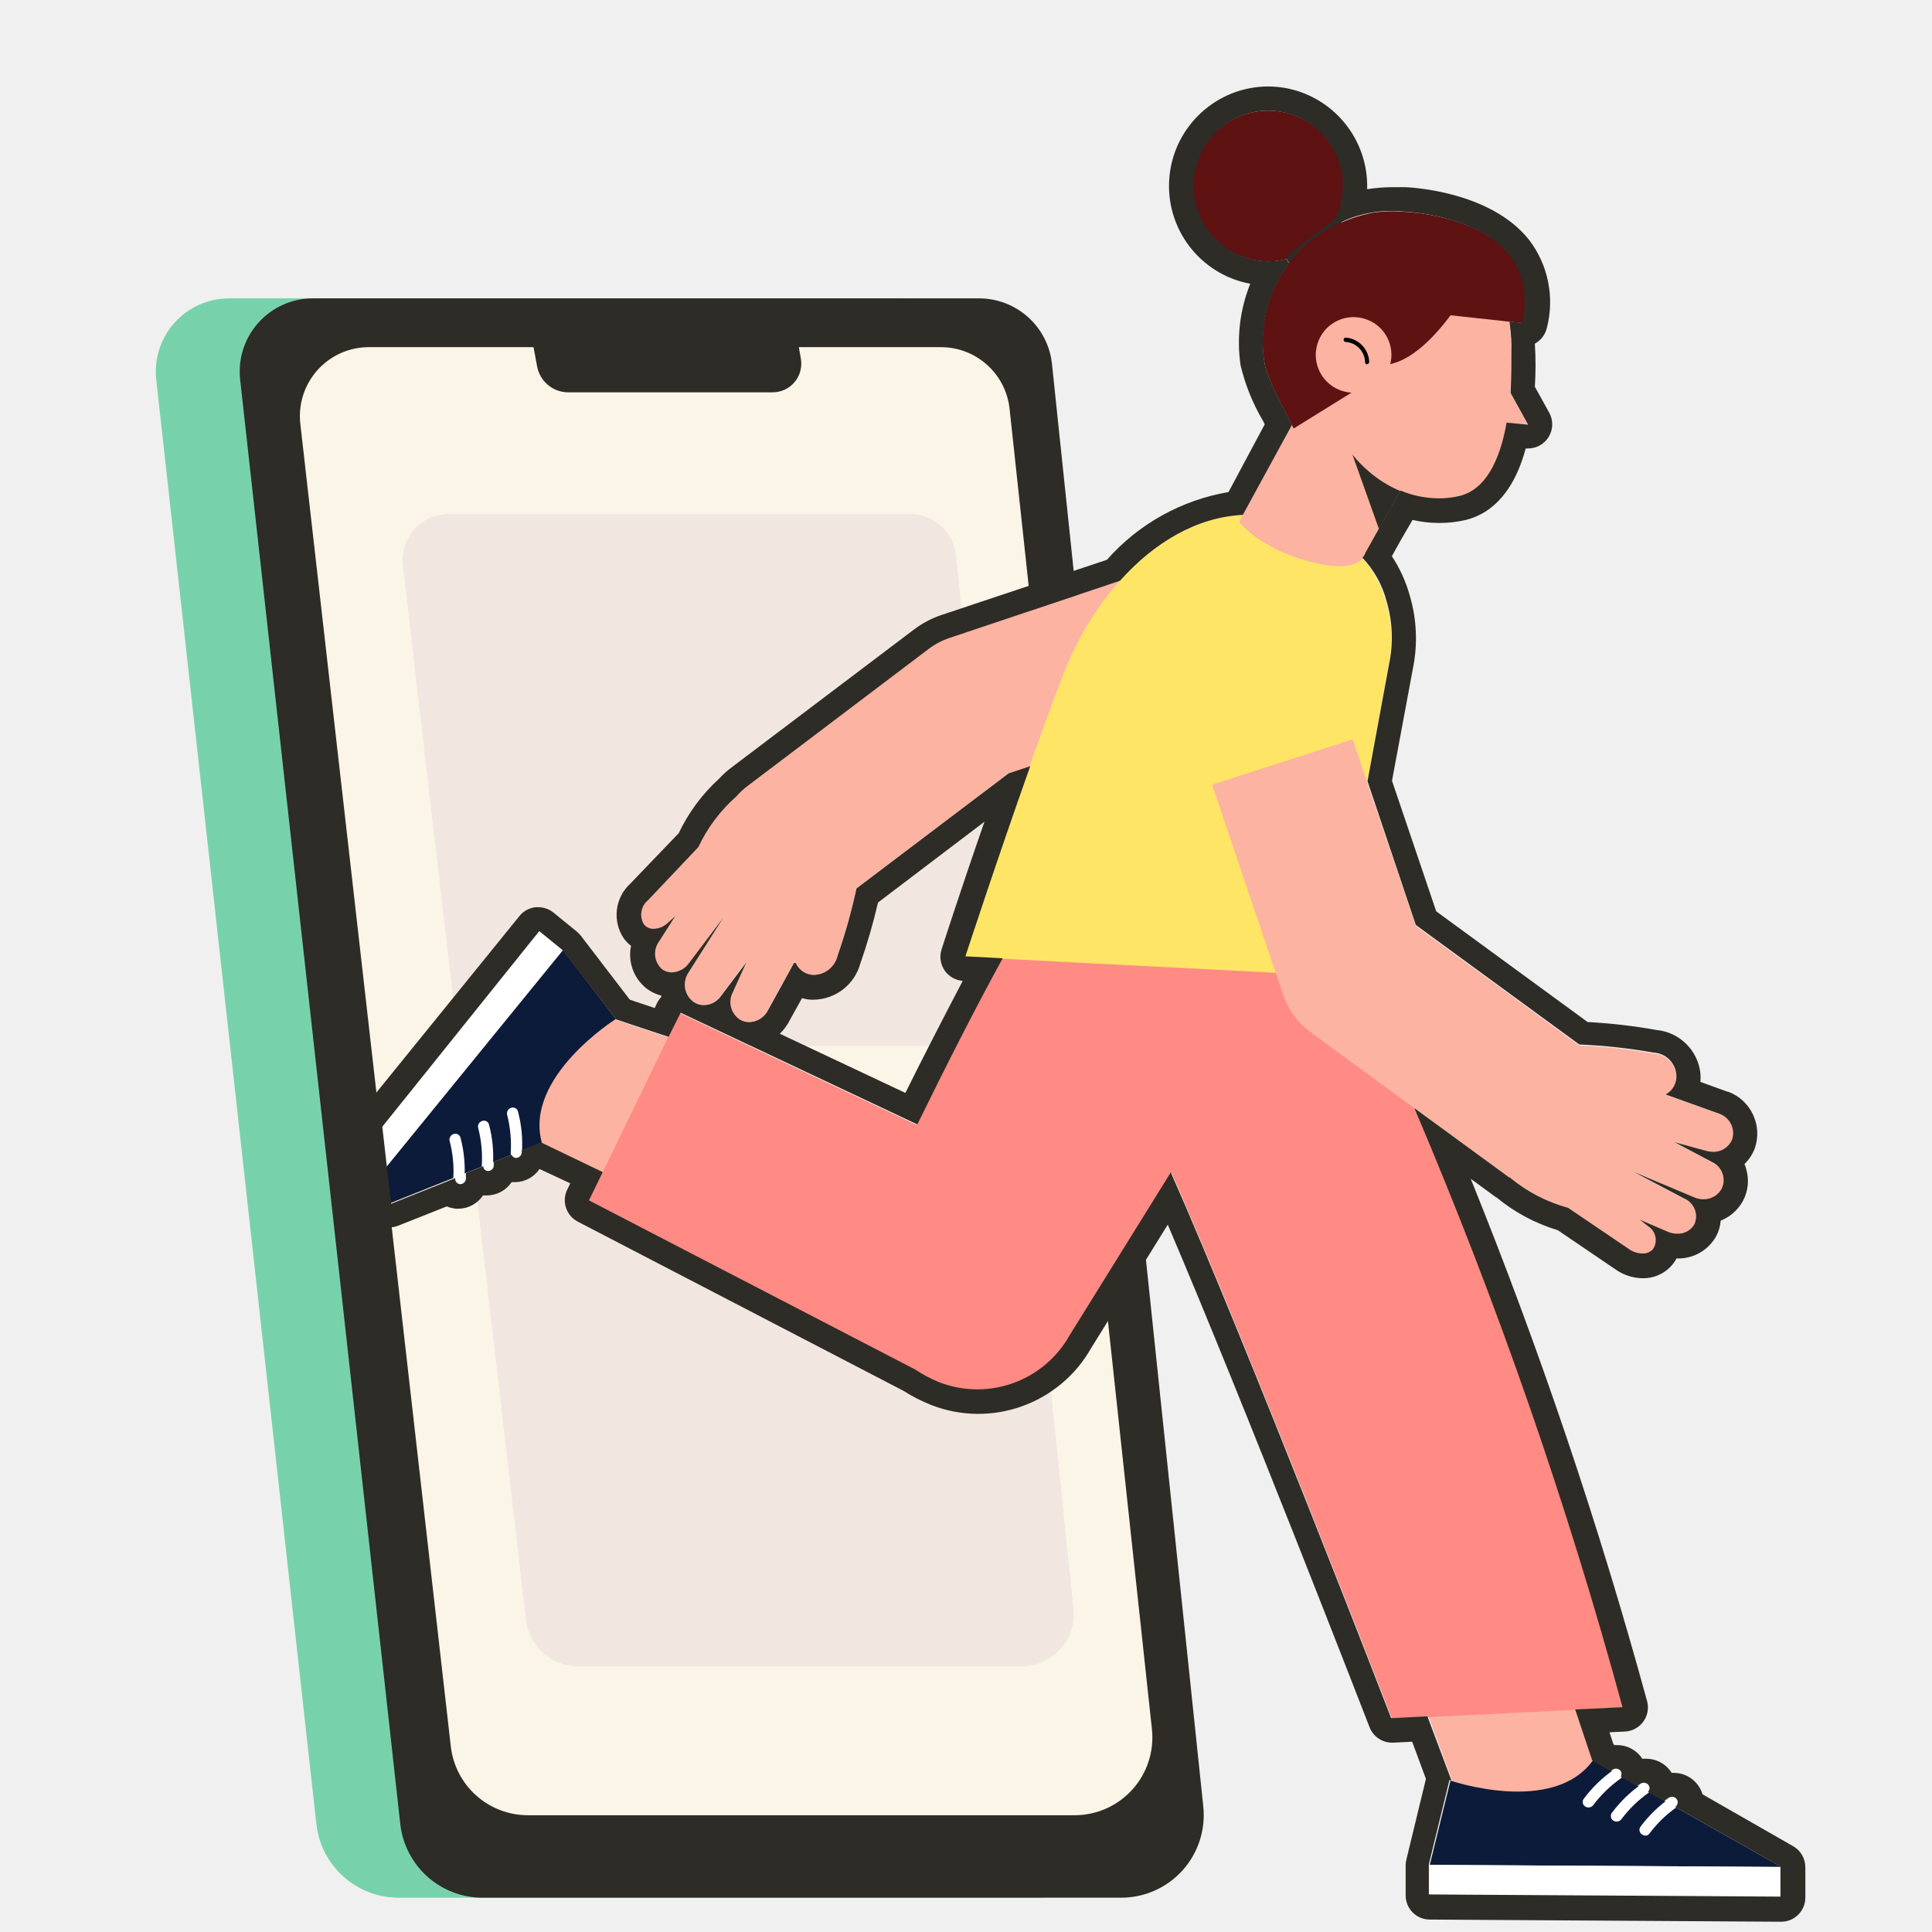
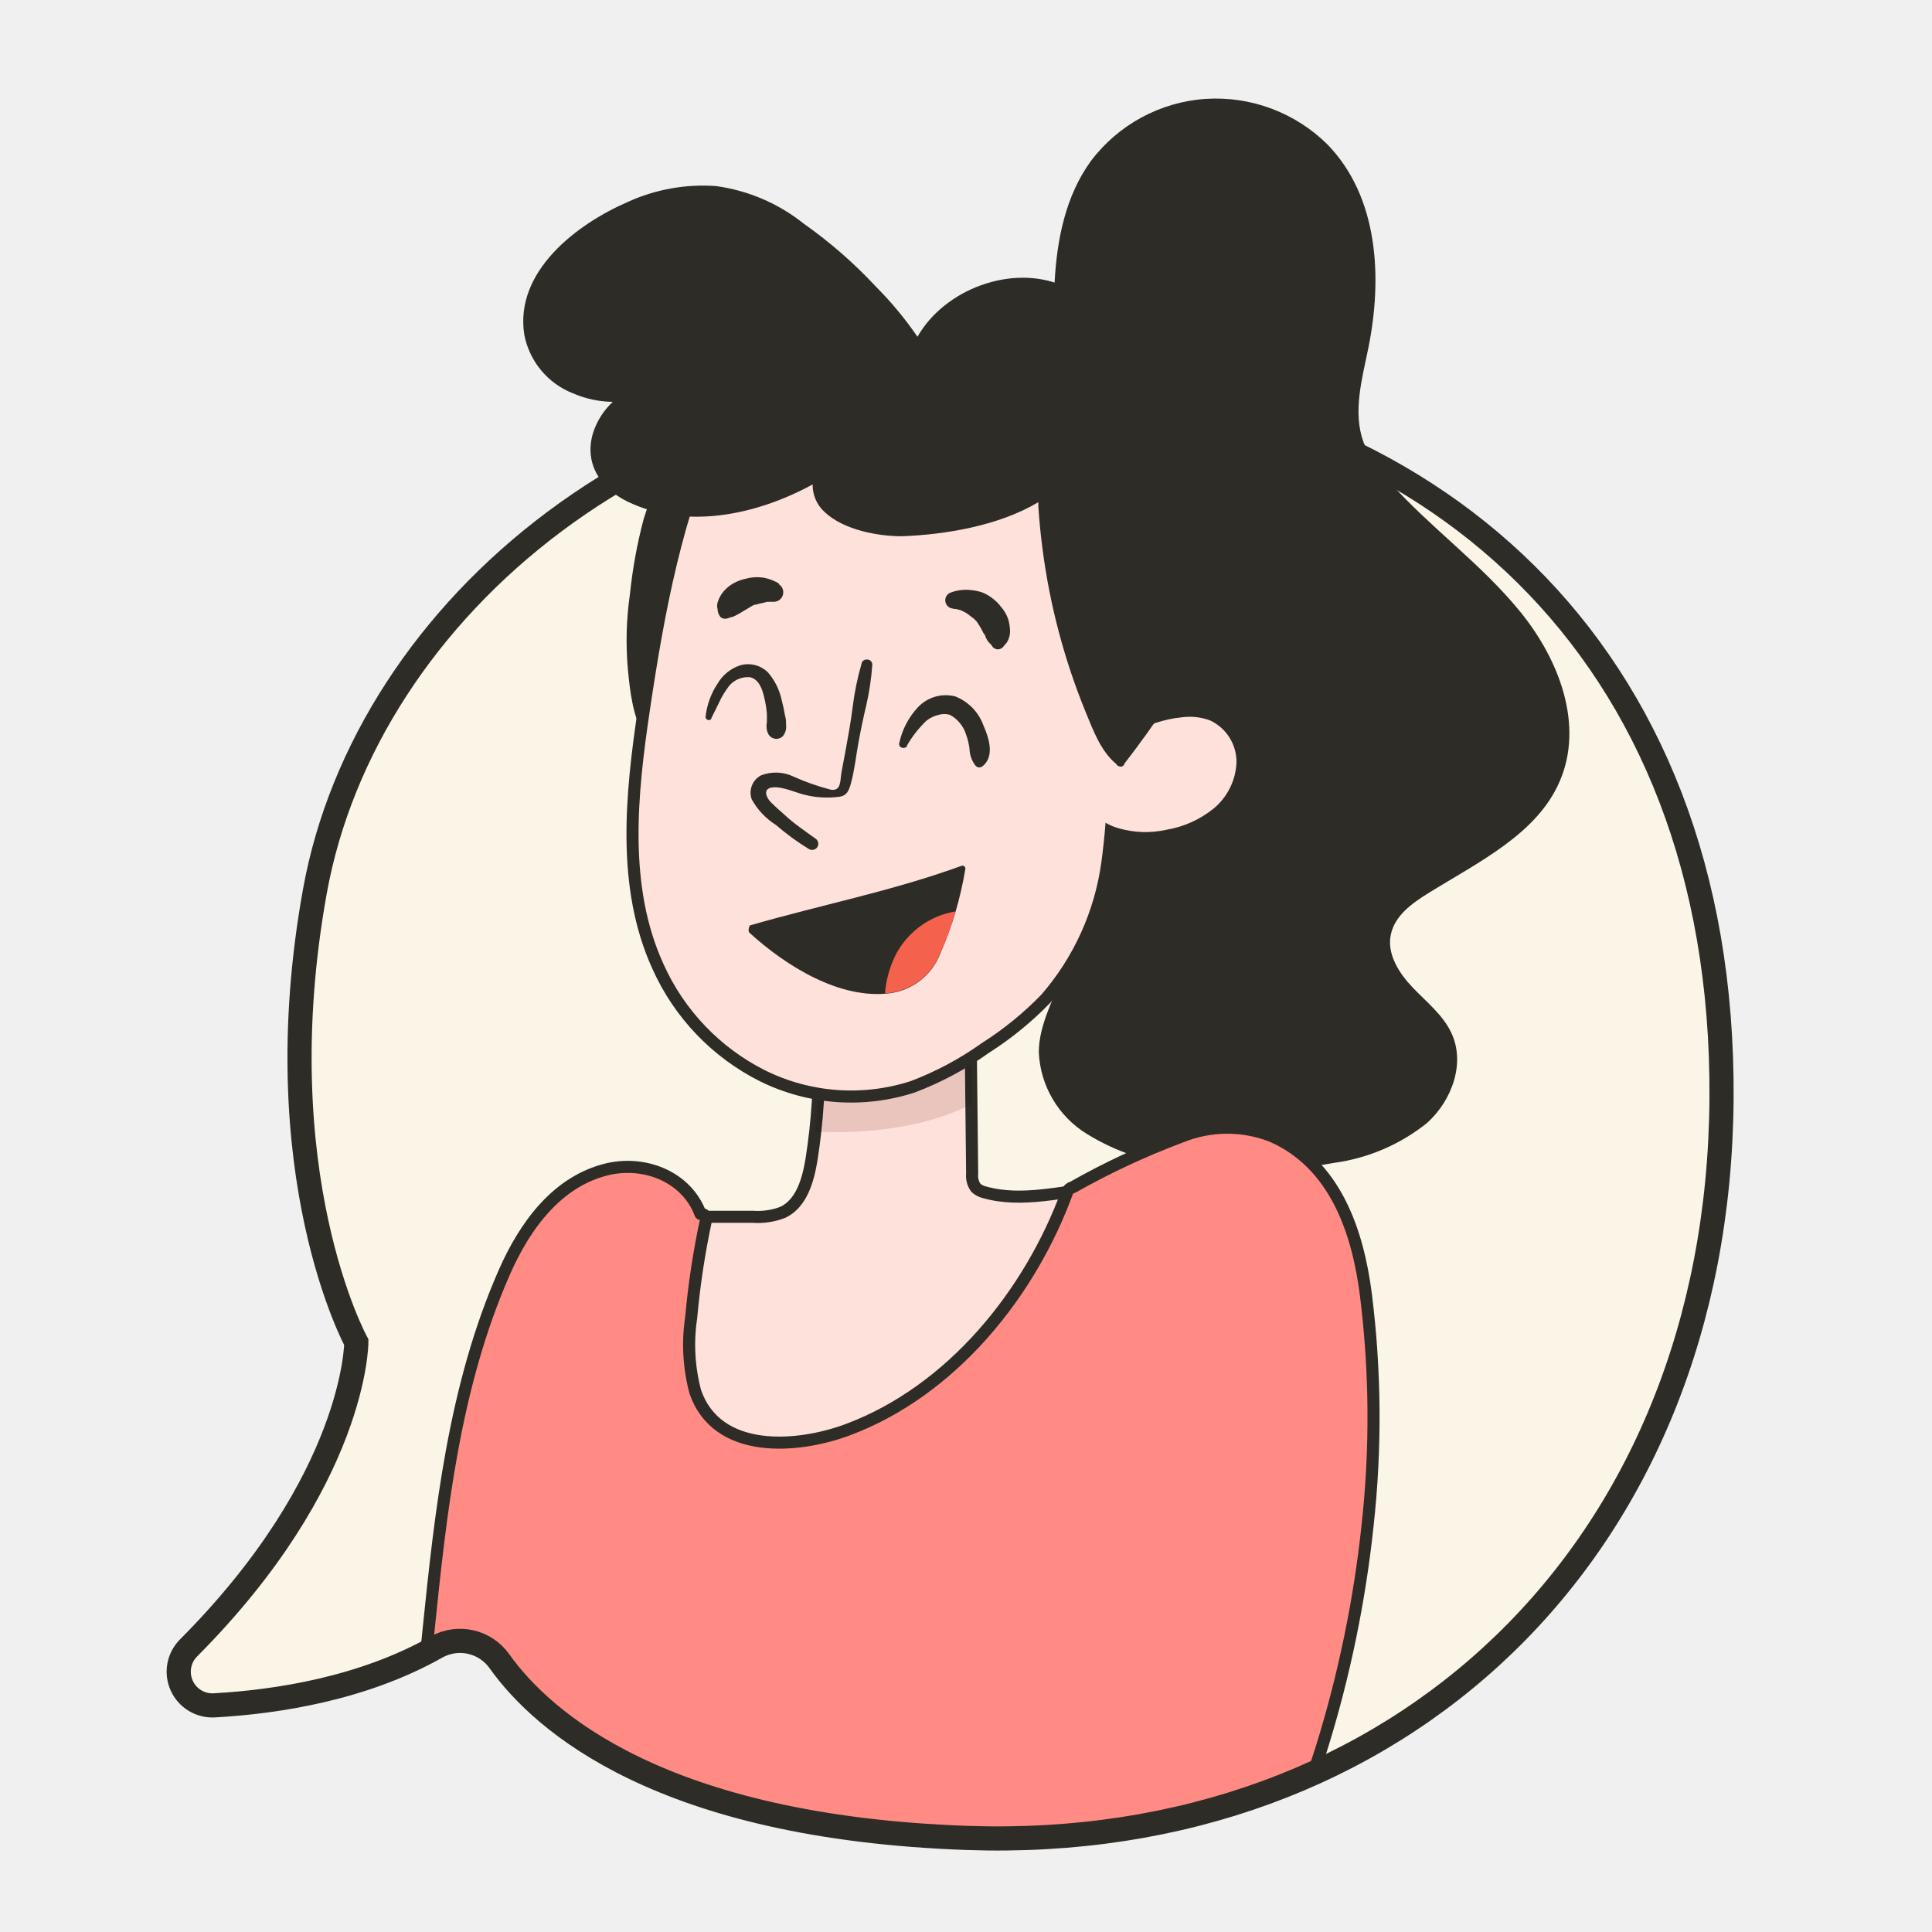
- <svg xmlns="http://www.w3.org/2000/svg" id="레이어_1" data-name="레이어 1" viewBox="0 0 160 160">
+ <svg xmlns="http://www.w3.org/2000/svg" viewBox="0 0 160 160">
  <defs>
-     <style>.cls-1{fill:#77d2ac;}.cls-2{fill:#2e2c26;}.cls-3{fill:#fbf5e7;}.cls-4{fill:#f1e6e0;}.cls-5{fill:#fcb3a2;}.cls-6{fill:#0d1b3b;}.cls-7{fill:#fff;}.cls-8{fill:#ff8b84;}.cls-9{fill:#fee566;}.cls-10{fill:#5e1212;}</style>
+     <style>.cls-1,.cls-12{fill:none;}.cls-2{isolation:isolate;}.cls-3{clip-path:url(#clip-path);}.cls-4{fill:#fbf5e7;}.cls-5{fill:#2e2c26;}.cls-6,.cls-9{fill:#ffe1dc;}.cls-10,.cls-12,.cls-6{stroke:#2e2c26;}.cls-12,.cls-6{stroke-miterlimit:10;}.cls-7{mix-blend-mode:multiply;}.cls-8{fill:#e9dfdc;}.cls-10{fill:#ff8b84;stroke-linecap:round;stroke-linejoin:round;}.cls-11{fill:#f4624d;}.cls-12{stroke-width:2px;}</style>
+     <clipPath id="clip-path">
+       <path class="cls-1" d="M17.75,141.23c5.19-.29,12.33-1.39,18.43-4.85a4,4,0,0,1,5.19,1.21c3.57,5,13.41,13.73,38.73,14.62,35.59,1.24,62.22-23.65,62.47-61.23S114.12-9.35,82.51-10.84,30.31,50.4,26.08,73.8s3.43,37.36,3.43,37.36,0,11.36-13.89,25.31A2.79,2.79,0,0,0,17.75,141.23Z" />
+     </clipPath>
  </defs>
-   <path class="cls-1" d="M12.94,31.45,26.2,151.06a6.86,6.86,0,0,0,6.81,6.1H85.89a6.86,6.86,0,0,0,6.82-7.57L80.17,30.14a6.06,6.06,0,0,0-6-5.43H19A6.07,6.07,0,0,0,12.94,31.45Z" />
-   <path class="cls-2" d="M19.89,31.45,33.15,151.06a6.86,6.86,0,0,0,6.81,6.1H92.84a6.84,6.84,0,0,0,6.81-7.57L87.12,30.14a6.07,6.07,0,0,0-6-5.43H25.92A6.06,6.06,0,0,0,19.89,31.45Z" />
-   <path class="cls-3" d="M24.87,35.09,37.33,144.6a6.43,6.43,0,0,0,6.39,5.73H89a6.44,6.44,0,0,0,6.4-7.11L83.61,33.86a5.72,5.72,0,0,0-5.67-5.11H30.54A5.71,5.71,0,0,0,24.87,35.09Z" />
-   <path class="cls-2" d="M43.48,25l1,5.33A2.62,2.62,0,0,0,47,32.49h17a2.37,2.37,0,0,0,2.32-2.8L65.51,25Z" />
-   <path class="cls-4" d="M33.36,46.78l4.18,36a4.33,4.33,0,0,0,4.3,3.85H78.58a4.33,4.33,0,0,0,4.31-4.78L79.17,46a3.85,3.85,0,0,0-3.82-3.44H37.17A3.84,3.84,0,0,0,33.36,46.78Z" />
-   <path class="cls-4" d="M39.37,98.07l4.18,36A4.34,4.34,0,0,0,47.86,138H84.59a4.32,4.32,0,0,0,4.31-4.78L85.18,97.24a3.84,3.84,0,0,0-3.81-3.44H43.19A3.85,3.85,0,0,0,39.37,98.07Z" />
-   <polygon class="cls-5" points="133.04 149.08 127.67 133.07 115.43 134.42 121.67 151.24 133.5 149.56 133.04 149.08" />
-   <path class="cls-6" d="M120.12,147.46s8.48,2.91,11.8-1.67l15.6,8.82-29.11-.17Z" />
-   <polygon class="cls-7" points="147.51 157.11 118.39 156.93 118.41 154.44 147.52 154.62 147.51 157.11" />
-   <path class="cls-7" d="M131.74,149.65a.43.43,0,0,0,.2-.15,10.19,10.19,0,0,1,2.23-2.18.44.44,0,0,0,.13-.63.49.49,0,0,0-.66-.12,10.48,10.48,0,0,0-2.48,2.4.44.44,0,0,0,.11.63A.49.49,0,0,0,131.74,149.65Z" />
-   <path class="cls-7" d="M134.07,150.82a.43.43,0,0,0,.2-.15,9.91,9.91,0,0,1,2.23-2.18.44.44,0,0,0,.13-.63.5.5,0,0,0-.66-.13,10.74,10.74,0,0,0-2.48,2.4.45.45,0,0,0,.11.64A.49.49,0,0,0,134.07,150.82Z" />
-   <path class="cls-7" d="M136.4,152a.43.43,0,0,0,.2-.15,9.71,9.71,0,0,1,2.23-2.17A.45.45,0,0,0,139,149a.5.5,0,0,0-.66-.12,10.48,10.48,0,0,0-2.48,2.4.44.44,0,0,0,.11.63A.49.49,0,0,0,136.4,152Z" />
-   <path class="cls-8" d="M107.52,73.64l4.56,6.83a378.23,378.23,0,0,1,22.37,60.93l-19.17.95S98.92,100,94.46,91.7L85,75.23Z" />
-   <polygon class="cls-5" points="41.06 92.84 57.24 100.63 64.07 88.83 47.05 83.15 41.98 87.67 41.06 92.84" />
-   <path class="cls-6" d="M51,84.39l-4.37-5.71L31.89,96.76l.33,2.92,12.65-5.05C43.38,89.18,51,84.39,51,84.39Z" />
-   <path class="cls-7" d="M42,92.08a.53.53,0,0,0,0,.25,10.25,10.25,0,0,1,.3,3.1.44.44,0,0,0,.4.5.51.51,0,0,0,.52-.44,10.51,10.51,0,0,0-.32-3.43.44.44,0,0,0-.56-.32A.5.5,0,0,0,42,92.08Z" />
-   <path class="cls-7" d="M39.6,93.16a.53.53,0,0,0,0,.25,9.88,9.88,0,0,1,.3,3.1.44.44,0,0,0,.41.5.49.49,0,0,0,.51-.43,10.58,10.58,0,0,0-.32-3.44.43.43,0,0,0-.56-.31A.51.51,0,0,0,39.6,93.16Z" />
-   <path class="cls-7" d="M37.24,94.25a.42.42,0,0,0,0,.25,9.87,9.87,0,0,1,.3,3.1.44.44,0,0,0,.41.5.49.49,0,0,0,.51-.44,10.52,10.52,0,0,0-.32-3.43.44.44,0,0,0-.56-.32A.49.49,0,0,0,37.24,94.25Z" />
-   <polygon class="cls-7" points="46.59 78.69 44.66 77.11 31.49 93.3 31.89 96.76 46.59 78.69" />
-   <polygon class="cls-8" points="56.3 83.91 83.74 96.85 77.85 114.53 48.77 99.44 56.3 83.91" />
-   <path class="cls-8" d="M86.39,73.64c-.39-.36-11.11,19.9-15,29.39-1.88,4.53,1.91,9.72,6.49,11.5h0a8.76,8.76,0,0,0,10.79-3.87l13-21Z" />
-   <path class="cls-5" d="M107.35,49.66a6.11,6.11,0,0,0-7.73-3.86l-21,7a6,6,0,0,0-1.76.92l-15,11.35a5.66,5.66,0,0,0-.91.85,12.89,12.89,0,0,0-3.15,4.26v0l-4.14,4.37a1.56,1.56,0,0,0-.38,2,1.34,1.34,0,0,0,1.94-.05l.67-.61L54.56,78a1.71,1.71,0,0,0,.25,2.27,1.61,1.61,0,0,0,2.25-.49L59.9,76,57,80.57a1.78,1.78,0,0,0,.32,2.34,1.65,1.65,0,0,0,2.33-.41l2.11-2.8-1.11,2.46a1.73,1.73,0,0,0,.59,2.27,1.69,1.69,0,0,0,2.28-.7l2.29-4.13a1.7,1.7,0,0,0,1.48,1.14h0a2,2,0,0,0,2.06-1.61,46,46,0,0,0,1.56-5.55l12.52-9.49,20-6.7A6.11,6.11,0,0,0,107.35,49.66Z" />
-   <path class="cls-9" d="M79.88,79.24l30.39,1.56L115,55.06a10.6,10.6,0,0,0-.21-5.19c-1.14-3.7-2.79-4.74-7.15-6.44C99.51,40.25,91.5,46.88,88,56S79.88,79.24,79.88,79.24Z" />
-   <path class="cls-5" d="M142.39,92.26l-4.45-1.6a1.69,1.69,0,0,0,.89-1.64,2,2,0,0,0-1.91-1.77,46,46,0,0,0-6.13-.67l-13.54-9.9-7.39-21.83a6.11,6.11,0,0,0-11.58,3.92l8,23.66a6.25,6.25,0,0,0,2.18,3l16.39,12c.08.06.17.1.25.15h0a12.83,12.83,0,0,0,4.84,2.52h0l5,3.39a1.57,1.57,0,0,0,2,.06,1.34,1.34,0,0,0-.36-1.91l-.71-.56,2.32,1a1.7,1.7,0,0,0,2.2-.61,1.6,1.6,0,0,0-.84-2.14l-4.17-2.2,5,2.1a1.76,1.76,0,0,0,2.26-.69,1.64,1.64,0,0,0-.78-2.23l-3.1-1.64,2.61.71a1.72,1.72,0,0,0,2.14-.94A1.69,1.69,0,0,0,142.39,92.26Z" />
-   <path class="cls-9" d="M112.4,61.11l-1.74-6.36a7.81,7.81,0,0,0-9.11-5.53h0A7.82,7.82,0,0,0,95.62,59l1.92,6.9Z" />
-   <path class="cls-5" d="M110.79,28.21l-8.17,15s1.56,2.15,5.84,3.3,4.62-.66,4.62-.66l6.31-11.47Z" />
-   <polygon class="cls-2" points="111.55 36.38 114.2 43.81 117.19 38.54 111.55 36.38" />
-   <path class="cls-5" d="M126.52,35.15l-1.45-2.63c.09-1.29.11-2.63.07-4-.19-5.87-2.79-6.83-2.79-6.83L110.16,26.6l1.29,10.33c2.61,3.69,6.38,4.9,9.39,4.19,2.18-.51,3.37-2.93,3.93-6.08Z" />
-   <circle class="cls-10" cx="105.03" cy="15.4" r="6.24" transform="translate(49.31 105.76) rotate(-66.68)" />
-   <path class="cls-2" d="M107,21.88a.48.48,0,0,1-.21-.85l3.57-2.75a.48.48,0,1,1,.58.76l-3.57,2.75A.49.49,0,0,1,107,21.88Z" />
-   <path class="cls-10" d="M116.31,17.54h0a11,11,0,0,0-2.81.11,12.15,12.15,0,0,0-4.29,1.81A10.69,10.69,0,0,0,104.71,30c.23,1.51,1.81,4.12,2.42,5.49l5-3.1,1.72-2.28s2.43,1.15,6.28-4l6.07.66C128,17.93,116.31,17.54,116.31,17.54Z" />
-   <path class="cls-5" d="M115,30.56a3.13,3.13,0,1,1-1.73-4.07A3.11,3.11,0,0,1,115,30.56Z" />
-   <path d="M113.2,30.18a.18.18,0,0,1-.15-.17,1.72,1.72,0,0,0-1.6-1.69.18.18,0,0,1,0-.36,2.1,2.1,0,0,1,1.94,2,.17.17,0,0,1-.17.19Z" />
-   <path class="cls-2" d="M105,9.16a6.18,6.18,0,0,1,1,.09,6.24,6.24,0,0,1,5.12,7.18,6.39,6.39,0,0,1-.58,1.76h0a.49.49,0,0,1,.38.18.42.42,0,0,1,0,.1,9.61,9.61,0,0,1,4.3-1c.34,0,.66,0,1,.05h0s11.69.39,9.85,9.22L125,26.63a14.9,14.9,0,0,1,.17,1.91c0,1.35,0,2.69-.07,4l1.45,2.63L124.77,35c-.56,3.15-1.75,5.57-3.93,6.08a7.24,7.24,0,0,1-1.69.19,8.37,8.37,0,0,1-3.16-.64l-1.79,3.14-1.12,2a1,1,0,0,1-.25.42,8.22,8.22,0,0,1,2,3.6,10.6,10.6,0,0,1,.21,5.19l-1.79,9.72,4,11.9,13.54,9.9a46,46,0,0,1,6.13.67A2,2,0,0,1,138.83,89a1.69,1.69,0,0,1-.89,1.64l4.45,1.6a1.69,1.69,0,0,1,1.05,2.15,1.66,1.66,0,0,1-1.58,1,2.16,2.16,0,0,1-.56-.08l-2.61-.71,3.1,1.64a1.64,1.64,0,0,1,.78,2.23,1.69,1.69,0,0,1-1.5.85,1.89,1.89,0,0,1-.76-.16l-5-2.1,4.17,2.2a1.6,1.6,0,0,1,.84,2.14,1.56,1.56,0,0,1-1.41.77,2,2,0,0,1-.79-.16l-2.32-1,.71.56a1.34,1.34,0,0,1,.36,1.91,1.17,1.17,0,0,1-.86.33,2,2,0,0,1-1.14-.39l-5-3.39h0a12.83,12.83,0,0,1-4.84-2.52h0c-.08,0-.17-.09-.25-.15l-7.65-5.59a384.63,384.63,0,0,1,17.24,49.61l-3.92.19,1.41,4.22,1.54.87.16-.11a.5.5,0,0,1,.26-.08.48.48,0,0,1,.4.2.43.43,0,0,1,0,.46l1.37.78.28-.2a.48.48,0,0,1,.26-.07.48.48,0,0,1,.4.2.43.43,0,0,1-.06.56l1.34.76c.22-.17.37-.27.39-.28a.5.5,0,0,1,.26-.08.48.48,0,0,1,.4.2.45.45,0,0,1-.13.64l0,0,8.72,4.93v2.5l-29.12-.18,0-2.49,1.71-7,.17.06-2-5.32-3,.15s-12-31.08-18.25-45.2l-8.39,13.51a8.76,8.76,0,0,1-10.79,3.87,11.63,11.63,0,0,1-2-1.06l-27-14,1.14-2.34-5.09-2.45-1.62.65c0,.1,0,.18,0,.19a.5.5,0,0,1-.48.44h0a.46.46,0,0,1-.37-.27l-1.46.58c0,.2,0,.32,0,.34a.49.49,0,0,1-.48.43h0a.41.41,0,0,1-.4-.4l-1.43.57c0,.28,0,.46,0,.48a.49.49,0,0,1-.48.44h0a.44.44,0,0,1-.41-.5v0l-5.31,2.12-.73-6.38L44.66,77.11l1.93,1.57L51,84.39l-.07,0,4.44,1.48,1-2,19.6,9.25c2.38-4.86,5-10,7.07-13.76l-3.09-.16s2.6-7.95,5.37-15.75l-1.8.6L70.93,73.58a46,46,0,0,1-1.56,5.55,2.06,2.06,0,0,1-1.94,1.61h-.12a1.69,1.69,0,0,1-1.42-1s0,0-.06,0h0l-.07,0-2.2,4a1.79,1.79,0,0,1-1.52.91,1.5,1.5,0,0,1-.76-.21,1.73,1.73,0,0,1-.59-2.27l1.11-2.46-2.11,2.8a1.74,1.74,0,0,1-1.4.73,1.48,1.48,0,0,1-.93-.32A1.78,1.78,0,0,1,57,80.57L59.9,76l-2.84,3.76a1.81,1.81,0,0,1-1.42.77,1.32,1.32,0,0,1-.83-.28A1.71,1.71,0,0,1,54.56,78l1.36-2.13-.67.61a1.74,1.74,0,0,1-1.1.44,1,1,0,0,1-.84-.39,1.56,1.56,0,0,1,.38-2l4.14-4.37v0A12.89,12.89,0,0,1,61,65.94a5.66,5.66,0,0,1,.91-.85l15-11.35a6,6,0,0,1,1.76-.92L92.75,48.1c2.85-3.2,6.4-5.28,10.18-5.46L107,35.18c-.68-1.43-2.08-3.79-2.29-5.21a10.9,10.9,0,0,1,2.07-8.18.43.43,0,0,1-.1-.09.51.51,0,0,1-.09-.26,6.24,6.24,0,0,1-1.56.2,6.06,6.06,0,0,1-1-.09,6.24,6.24,0,0,1,1-12.39m0-2h0a8.24,8.24,0,0,0-1.49,16.34,13.05,13.05,0,0,0-.8,6.76,16.74,16.74,0,0,0,1.87,4.62l.13.26-3,5.61a17.3,17.3,0,0,0-10.07,5.61L78,50.92a8,8,0,0,0-2.33,1.23l-15,11.34a7.82,7.82,0,0,0-1.12,1A14.52,14.52,0,0,0,56.21,69l-4,4.17a3.5,3.5,0,0,0-.54,4.56,3.05,3.05,0,0,0,.59.6,3.57,3.57,0,0,0,1.28,3.53,3.37,3.37,0,0,0,1.22.59l0,.12a1.94,1.94,0,0,0-.34.49l-.2.42-2.06-.69-4.06-5.3a2.65,2.65,0,0,0-.33-.34l-1.93-1.57a2,2,0,0,0-1.26-.45h-.21a2,2,0,0,0-1.35.73L29.94,92a2,2,0,0,0-.44,1.49l.73,6.38a2,2,0,0,0,2,1.78,2.11,2.11,0,0,0,.74-.14L37,99.91a2.62,2.62,0,0,0,.78.19H38A2.46,2.46,0,0,0,40,99h.31a2.48,2.48,0,0,0,2.06-1.1h.31a2.47,2.47,0,0,0,2-1.09L47.23,98l-.26.53a2,2,0,0,0,.88,2.64l26.95,14a13.51,13.51,0,0,0,2.33,1.19,10.74,10.74,0,0,0,13.23-4.71l6.35-10.23c6.41,15,16.6,41.34,16.71,41.62a2,2,0,0,0,1.86,1.28h.1l1.57-.08,1.14,3.08L116.47,154a1.89,1.89,0,0,0-.06.47l0,2.49a2,2,0,0,0,.58,1.42,2,2,0,0,0,1.41.59l29.11.18h0a2,2,0,0,0,2-2v-2.49a2,2,0,0,0-1-1.76L141,148.6a2.67,2.67,0,0,0-.35-.72,2.48,2.48,0,0,0-2-1.06h-.21l-.08-.12a2.48,2.48,0,0,0-2-1.05H136l-.08-.13a2.5,2.5,0,0,0-2-1h-.2l-.1-.06-.33-1,1.28-.06a2,2,0,0,0,1.84-2.5A390.51,390.51,0,0,0,121.8,97.62L123.68,99a1.45,1.45,0,0,0,.26.17,14.57,14.57,0,0,0,5.07,2.71l4.74,3.22a4,4,0,0,0,2.29.76,3.14,3.14,0,0,0,2.3-.95,3,3,0,0,0,.5-.69h.1a3.58,3.58,0,0,0,3.18-1.83,3.31,3.31,0,0,0,.38-1.3,3.64,3.64,0,0,0,1.83-1.61,3.5,3.5,0,0,0,.27-2.71,2.32,2.32,0,0,0-.13-.37,3.53,3.53,0,0,0,.84-1.26,3.71,3.71,0,0,0-2.19-4.73l-.06,0-2.24-.81a4.45,4.45,0,0,0,0-.73,4.05,4.05,0,0,0-3.63-3.57,46.69,46.69,0,0,0-5.71-.66l-12.54-9.17-3.66-10.81L117,55.42a12.55,12.55,0,0,0-.26-6.14,11.74,11.74,0,0,0-1.47-3.22l.71-1.28,1-1.72a9.81,9.81,0,0,0,2.22.25,9.57,9.57,0,0,0,2.15-.24c1.72-.41,3.89-1.79,5-5.93h.18a2,2,0,0,0,1.75-3l-1.17-2.11c.07-1.14.08-2.34,0-3.57a2,2,0,0,0,1-1.33,8.51,8.51,0,0,0-1.45-7.23c-3.23-4.12-10-4.39-10.29-4.4h-.07c-.32,0-.64,0-1,0a13.66,13.66,0,0,0-2.08.17,8.26,8.26,0,0,0-6.87-8.4A9.14,9.14,0,0,0,105,7.16ZM72.73,74.73l8.8-6.68c-2,5.74-3.53,10.5-3.55,10.57a2,2,0,0,0,.25,1.75,2,2,0,0,0,1.5.86c-1.57,3-3.23,6.21-4.75,9.28l-10.4-4.9a4.09,4.09,0,0,0,.68-.86l0,0,1.16-2.09a3.39,3.39,0,0,0,.72.13h.26a4.07,4.07,0,0,0,3.85-3,47.33,47.33,0,0,0,1.45-5Z" />
+   <g class="cls-2">
+     <g id="레이어_1" data-name="레이어 1">
+       <g class="cls-3">
+         <path class="cls-4" d="M17.75,141.23c5.19-.29,12.33-1.39,18.43-4.85a4,4,0,0,1,5.19,1.21c3.57,5,13.41,13.73,38.73,14.62,35.59,1.24,62.22-23.65,62.47-61.23S117.93,32.73,86.32,31.24,30.31,50.4,26.08,73.8s3.43,37.36,3.43,37.36,0,11.36-13.89,25.31A2.79,2.79,0,0,0,17.75,141.23Z" />
+         <path class="cls-5" d="M60.25,36.66c-1.11-1-4.66-.92-5.17.72a.29.29,0,0,0,.13.33l.18.06A37.89,37.89,0,0,0,53.3,43a40.5,40.5,0,0,0-1.13,6.2A26.67,26.67,0,0,0,52,55.44c.17,1.78.41,4,1.39,5.53a.23.23,0,0,0,.42-.18c0-.14-.07-.27-.11-.41,2-5.62,4-11.24,5.67-17,.43-1.43.91-2.85,1.28-4.29A2.33,2.33,0,0,0,60.25,36.66Z" />
+         <path class="cls-5" d="M86.55,74.1c2,1.26,2.18,4.12,1.48,6.36s-2,4.35-2,6.69a8.37,8.37,0,0,0,4,6.77,18.5,18.5,0,0,0,7.86,2.65,39.88,39.88,0,0,0,12.62-.27A15.67,15.67,0,0,0,118.18,93c2.09-1.88,3.2-5,2-7.49-.7-1.48-2.06-2.54-3.2-3.74s-2.13-2.77-1.8-4.36,1.75-2.6,3.12-3.45c4.14-2.57,9-4.89,10.87-9.26,2-4.62,0-10-3.24-14s-7.48-7-10.86-10.79a10.59,10.59,0,0,1-2.14-3.26c-.92-2.49-.14-5.23.39-7.83,1.18-5.82.84-12.48-3.36-16.83A13.14,13.14,0,0,0,99.83,8.19a13,13,0,0,0-9.49,5.15c-2.1,2.89-2.81,6.51-3,10a43.84,43.84,0,0,0,.94,12.3,29.85,29.85,0,0,1,1.16,7c-.14,6-5.11,11.12-5.9,17.13-.64,4.81,1.47,9.52,3.54,13.94" />
+         <path class="cls-6" d="M67.8,86.54A50.59,50.59,0,0,1,67.21,96c-.28,1.71-.81,3.65-2.38,4.4a5.77,5.77,0,0,1-2.48.37H53.72c-1,4.18-1.92,8.54-.87,12.69a14,14,0,0,0,11.91,10.24c4.18.39,8.3-1.15,12.08-3a32.88,32.88,0,0,0,5.47-3.2c5.49-4.12,8.62-10.73,10.24-17.4.13-.56.21-1.26-.26-1.59a1.47,1.47,0,0,0-.93-.15c-3.29.25-6.65,1.28-9.83.38a1.57,1.57,0,0,1-.71-.37,1.69,1.69,0,0,1-.31-1.17l-.14-12.87a1.88,1.88,0,0,0-.28-1.17,1.78,1.78,0,0,0-1.16-.49,14.48,14.48,0,0,0-10.24,2.5" />
+         <g class="cls-7">
+           <path class="cls-8" d="M67.51,93.7A29.87,29.87,0,0,0,76.14,93a20.17,20.17,0,0,0,4.31-1.55q0-3.54-.08-7.09a1.88,1.88,0,0,0-.28-1.17,1.78,1.78,0,0,0-1.16-.49,14.48,14.48,0,0,0-10.24,2.5l-.89,1.36A50.39,50.39,0,0,1,67.51,93.7Z" />
+         </g>
+         <path class="cls-6" d="M59.46,35.07c-3.41,7.4-4.92,15.51-6.12,23.57-1.07,7.17-1.86,14.81,1.15,21.4a18.67,18.67,0,0,0,8.67,9.06A16.54,16.54,0,0,0,75.6,90a26.55,26.55,0,0,0,6-3.21,27.55,27.55,0,0,0,5-4.07,21.63,21.63,0,0,0,5.11-11.28A56.42,56.42,0,0,0,92,58.89q-.6-9.42-1.81-18.78a8.8,8.8,0,0,0-1.19-4c-1.59-2.26-4.77-2.55-7.53-2.61-7.26-.19-14.67-.35-21.61,1.8" />
+         <path class="cls-9" d="M90.43,64a10,10,0,0,1,7.48-4.6,4.82,4.82,0,0,1,2.32.27,3.79,3.79,0,0,1,2.17,3.49,5.24,5.24,0,0,1-1.88,3.79,8.44,8.44,0,0,1-3.93,1.77,8,8,0,0,1-3.93-.12,4.79,4.79,0,0,1-3-2.47" />
+         <path class="cls-10" d="M113.12,107.24c-.67-5.27-2.55-10.87-7.81-13.16a10.13,10.13,0,0,0-7.5.06,63,63,0,0,0-9,4.2.6.6,0,0,0-.43.38c-3.09,8.44-9.56,16.45-18.14,19.67-4.18,1.57-10.86,2.1-12.66-3.13a15.12,15.12,0,0,1-.34-6.14,67.1,67.1,0,0,1,1.23-8.1.41.41,0,0,0-.46-.49c-1.11-3-4.49-4.43-7.67-3.71-4.24,1-6.89,4.74-8.55,8.49-4.17,9.44-5.3,19.86-6.33,30-.31,3-.63,6-.78,9a28,28,0,0,0,.51,8.86.49.49,0,0,0,.74.27,18.4,18.4,0,0,0,6,3.48,59.54,59.54,0,0,0,8.24,2.67,132.67,132.67,0,0,0,16.92,2.92,69.16,69.16,0,0,0,17.37.15c2.89-.39,5.77-.93,8.66-1.35a54.51,54.51,0,0,1,7.65-.43.76.76,0,0,0,1.28.62c1.93-2.23,3.06-5.45,4.21-8.15a91.55,91.55,0,0,0,3.21-8.65,96.2,96.2,0,0,0,3.79-18.4A81.72,81.72,0,0,0,113.12,107.24Z" />
+         <path class="cls-5" d="M75.09,61.78a9.17,9.17,0,0,1,1.65-2.11,2.57,2.57,0,0,1,1-.47,1.64,1.64,0,0,1,.93,0A2.8,2.8,0,0,1,80,60.81a5.51,5.51,0,0,1,.29,1.2,2.41,2.41,0,0,0,.46,1.35.42.42,0,0,0,.64.08c1-.82.5-2.35.06-3.35a4.07,4.07,0,0,0-2.35-2.42,3.17,3.17,0,0,0-3.07.89,6.24,6.24,0,0,0-1.55,2.95c-.12.4.42.59.65.27Z" />
+         <path class="cls-5" d="M58.91,59.47c.23-.43.43-.87.65-1.31A6.6,6.6,0,0,1,60.24,57a2,2,0,0,1,1.9-.91c.71.17,1,1,1.14,1.64a8,8,0,0,1,.23,1.37c0,.24,0,.49,0,.73a1.47,1.47,0,0,0,.14,1,.76.76,0,0,0,1.17.15,1.18,1.18,0,0,0,.28-.9c0-.27,0-.55-.09-.83A12,12,0,0,0,64.74,58a5.13,5.13,0,0,0-1.13-2.3,2.33,2.33,0,0,0-2.31-.6,3.37,3.37,0,0,0-1.87,1.51,6.12,6.12,0,0,0-1,2.78.27.27,0,0,0,.49.13Z" />
+         <path class="cls-5" d="M71.36,54.93a23,23,0,0,0-.74,3.58c-.15,1.22-.37,2.42-.59,3.63L69.68,64c-.11.64,0,1.53-.87,1.4a19.08,19.08,0,0,1-3.08-1.08,3.39,3.39,0,0,0-2.7-.11,1.62,1.62,0,0,0-.77,2,5.88,5.88,0,0,0,2,2.11,20.44,20.44,0,0,0,2.74,2,.53.53,0,0,0,.62-.08.5.5,0,0,0,.13-.22.52.52,0,0,0-.23-.58c-.88-.64-1.77-1.23-2.59-2-.38-.33-.75-.66-1.09-1s-.74-1.13.13-1.23,2,.48,2.83.65a7.59,7.59,0,0,0,2.73.12c.63-.09.79-.56.95-1.14.29-1.08.41-2.22.61-3.32s.41-2.1.66-3.15a21.79,21.79,0,0,0,.49-3.32c0-.52-.75-.59-.89-.12Z" />
+         <path class="cls-5" d="M79.64,71.7c-5.7,2.08-11.65,3.24-17.47,4.92-.15,0-.24.5-.11.62,3,2.74,7.55,5.61,11.76,5a5.2,5.2,0,0,0,4.06-3.29A29.39,29.39,0,0,0,79.94,72C80,71.84,79.83,71.64,79.64,71.7Z" />
+         <path class="cls-5" d="M78.9,50.43a.91.91,0,0,1,.23,0H79l.11,0a2.74,2.74,0,0,1,.39.09l.16.06.11,0-.11,0s.15.08.2.1l.15.08a.71.71,0,0,1,.14.1s.24.17.08.05l.07.06c.09.07.21.17.32.24-.28-.18-.09-.07,0,0l.14.13a2.61,2.61,0,0,1,.27.31l-.18-.23a6.85,6.85,0,0,1,.56.94l.12.23c0,.11-.11-.27,0-.07s.07.2.12.3a1.55,1.55,0,0,0,.6.69L82,53.24c.06.09.1.17.15.26a.59.59,0,0,0,.49.28.63.63,0,0,0,.5-.28c.07-.1.13-.2.19-.3l-.47.36c.54-.07.79-.79.79-1.27a3.93,3.93,0,0,0-.15-1,3.15,3.15,0,0,0-.62-1.06,3.19,3.19,0,0,0-.54-.56,3.46,3.46,0,0,0-1-.61,4.18,4.18,0,0,0-.92-.19,3.56,3.56,0,0,0-1.65.19.67.67,0,0,0-.48.74.68.68,0,0,0,.67.6Z" />
+         <path class="cls-5" d="M64.52,48.33a3.89,3.89,0,0,0-1.18-.47,3.52,3.52,0,0,0-1.58.07,3.45,3.45,0,0,0-1.45.67,3.68,3.68,0,0,0-.4.39,2.61,2.61,0,0,0-.48.9,1,1,0,0,0,.26,1h0l-.25-.59a1,1,0,0,0,.26.83.63.63,0,0,0,.61.06l.11,0c.06,0,.06,0,0,0h0l.08,0L59.87,51l0,0a1,1,0,0,0,1,0c.14-.08.29-.14.43-.23s.27-.17.41-.25a4.92,4.92,0,0,0,.43-.26l.22-.12.12-.06.1,0,.24-.07.48-.11.24-.06s.28,0,.11,0,0,0,.05,0h.38a.79.79,0,0,0,.4-1.47Z" />
+         <path class="cls-5" d="M102.16,34.33a6.81,6.81,0,0,0-6.51-.45c-1.57-4-3.49-8.47-7.67-10.24s-9.74.29-12,4.25a29.11,29.11,0,0,0-3.42-4.13,38.34,38.34,0,0,0-6-5.24,14.85,14.85,0,0,0-7.26-3.11A15,15,0,0,0,52,16.72c-4.21,1.82-9.41,5.75-8.58,11a6.54,6.54,0,0,0,4.07,4.87,8.49,8.49,0,0,0,3.26.69,6,6,0,0,0-1.64,2.59c-.75,2.5.61,4.56,2.82,5.65,4.9,2.39,10.74,1.12,15.37-1.4a3,3,0,0,0,1,2.29c1.58,1.49,4.42,2,6.39,2,3.53-.13,8-.85,11.3-2.82,0,.11,0,.22,0,.33.08,1.19.19,2.38.35,3.56a54,54,0,0,0,3.57,13.49c.62,1.5,1.24,3.23,2.53,4.3a.36.36,0,0,0,.24.19l0,0a.31.31,0,0,0,.44-.22A89,89,0,0,0,100,52.93c1.95-3.47,4.35-7.37,5.06-11.34A6.78,6.78,0,0,0,102.16,34.33Z" />
+         <path class="cls-11" d="M74.12,79.19a8.81,8.81,0,0,0-.83,3.07,4.75,4.75,0,0,0,.53-.05,5.2,5.2,0,0,0,4.06-3.29,23.16,23.16,0,0,0,1.25-3.44A6.82,6.82,0,0,0,74.12,79.19Z" />
+       </g>
+       <path class="cls-12" d="M17.75,141.23c5.19-.29,12.33-1.39,18.43-4.85a4,4,0,0,1,5.19,1.21c3.57,5,13.41,13.73,38.73,14.62,35.59,1.24,62.22-23.65,62.47-61.23S117.93,32.73,86.32,31.24,30.31,50.4,26.08,73.8s3.43,37.36,3.43,37.36,0,11.36-13.89,25.31A2.79,2.79,0,0,0,17.75,141.23Z" />
+     </g>
+   </g>
</svg>
